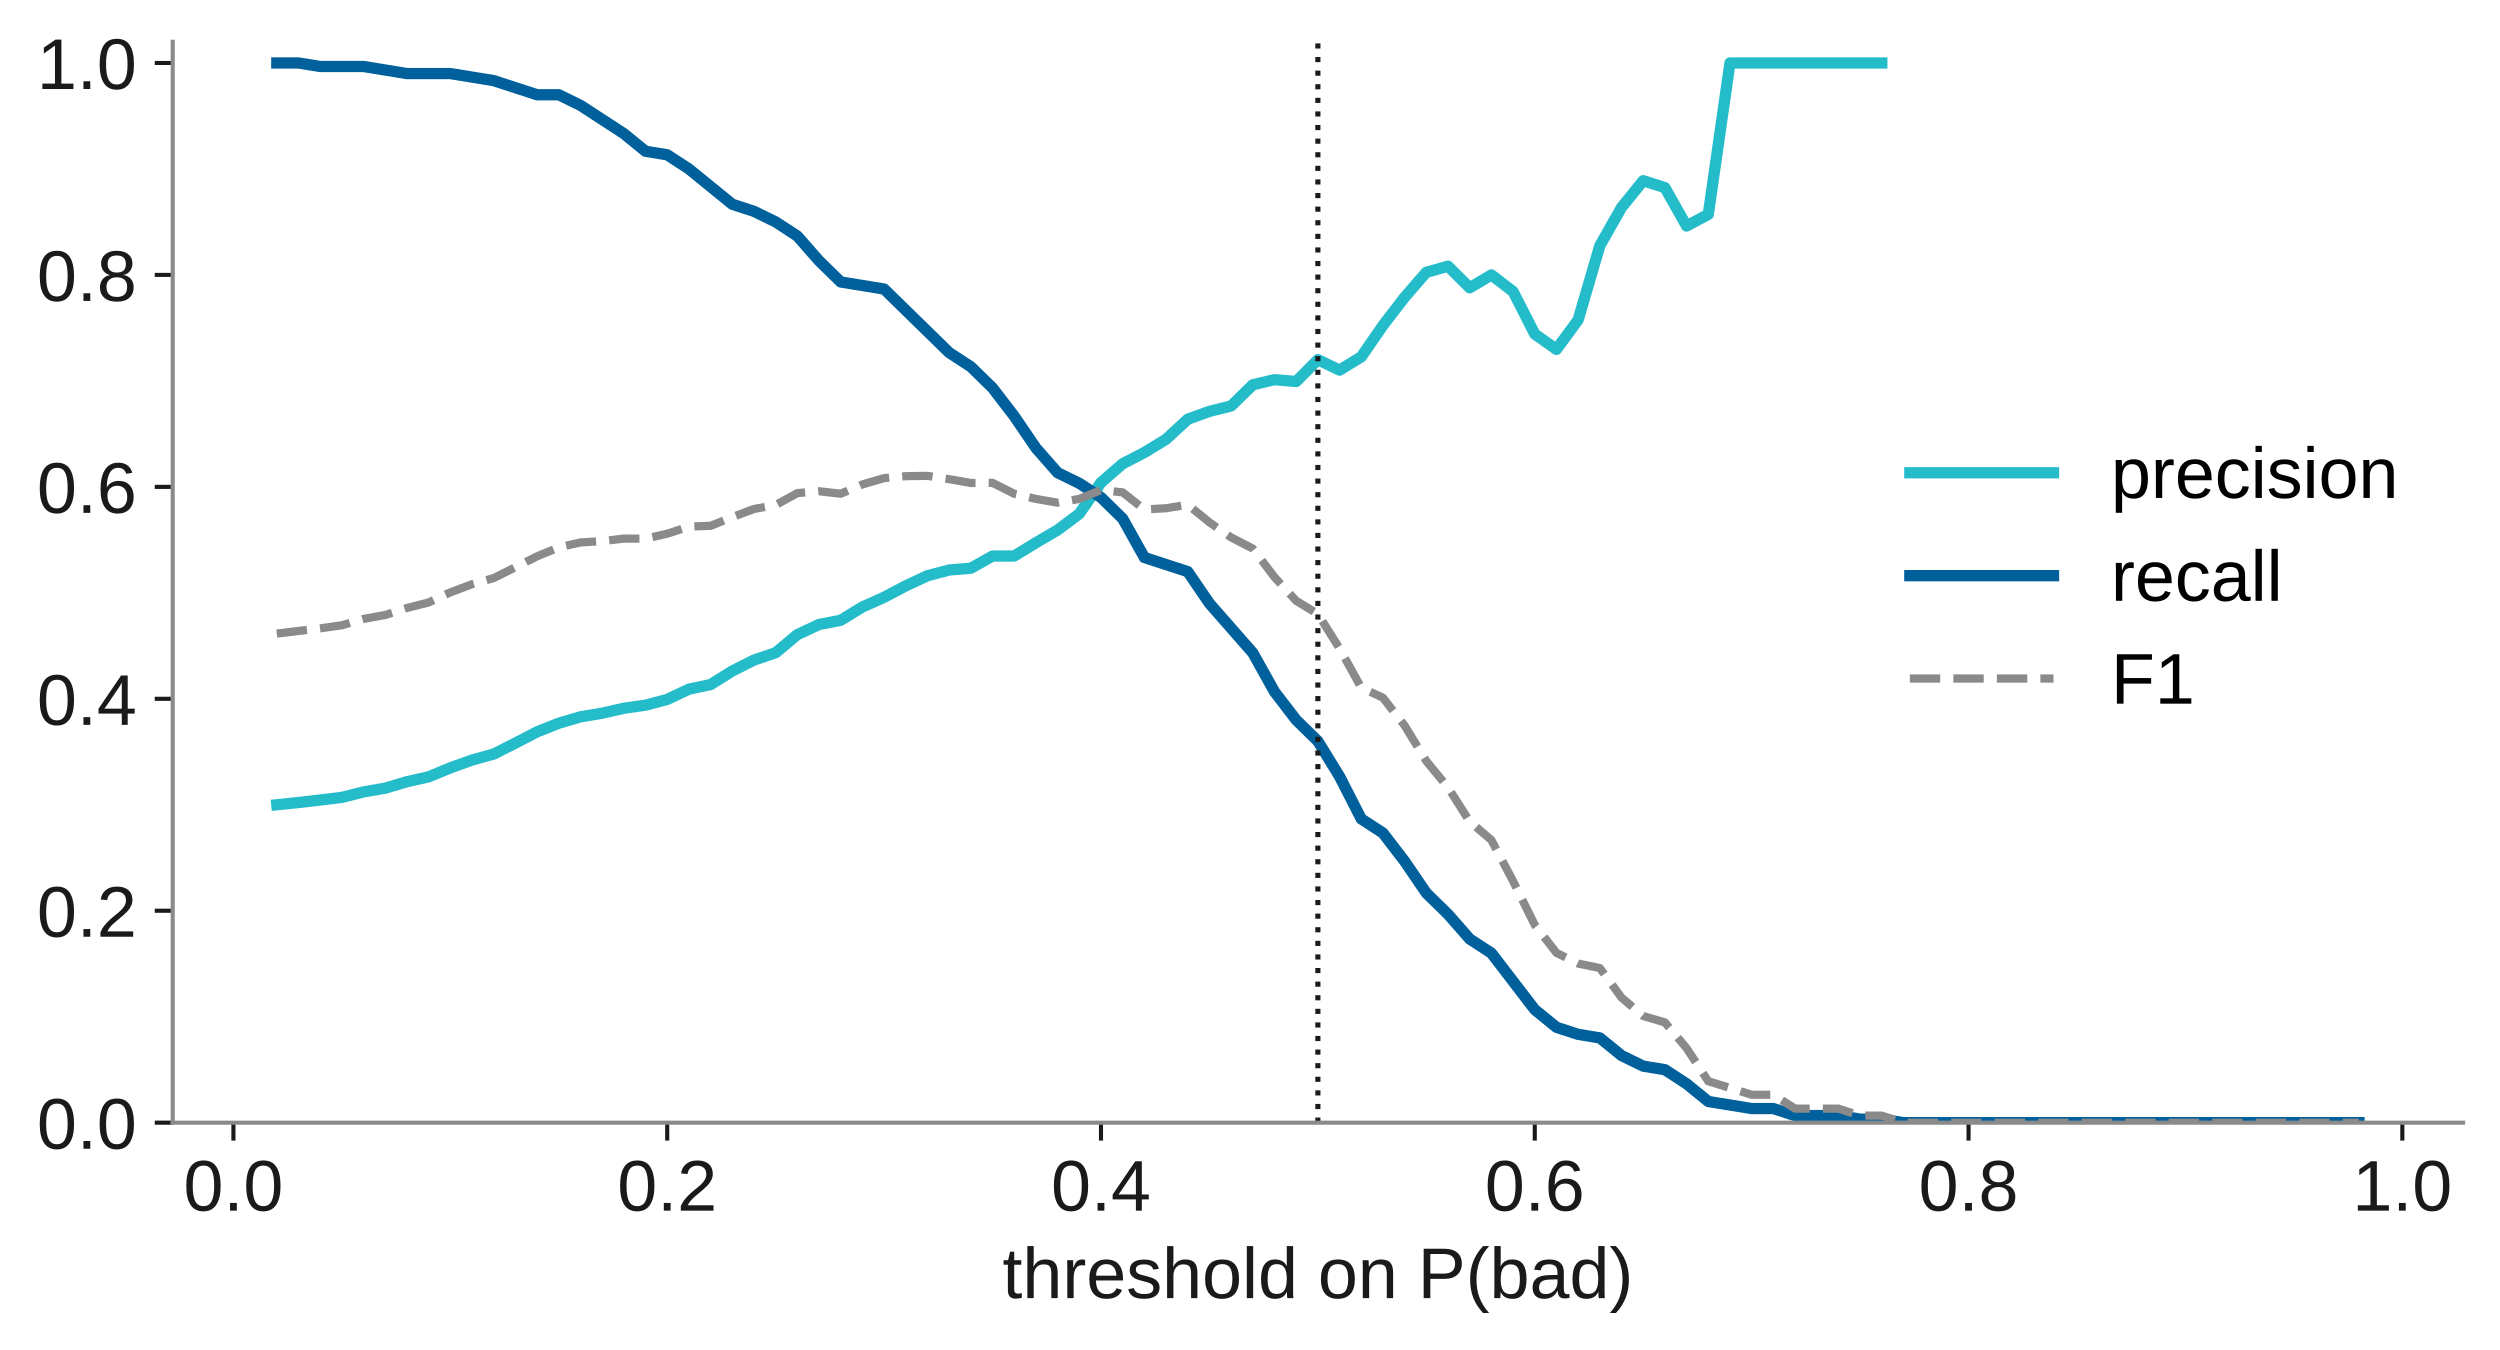
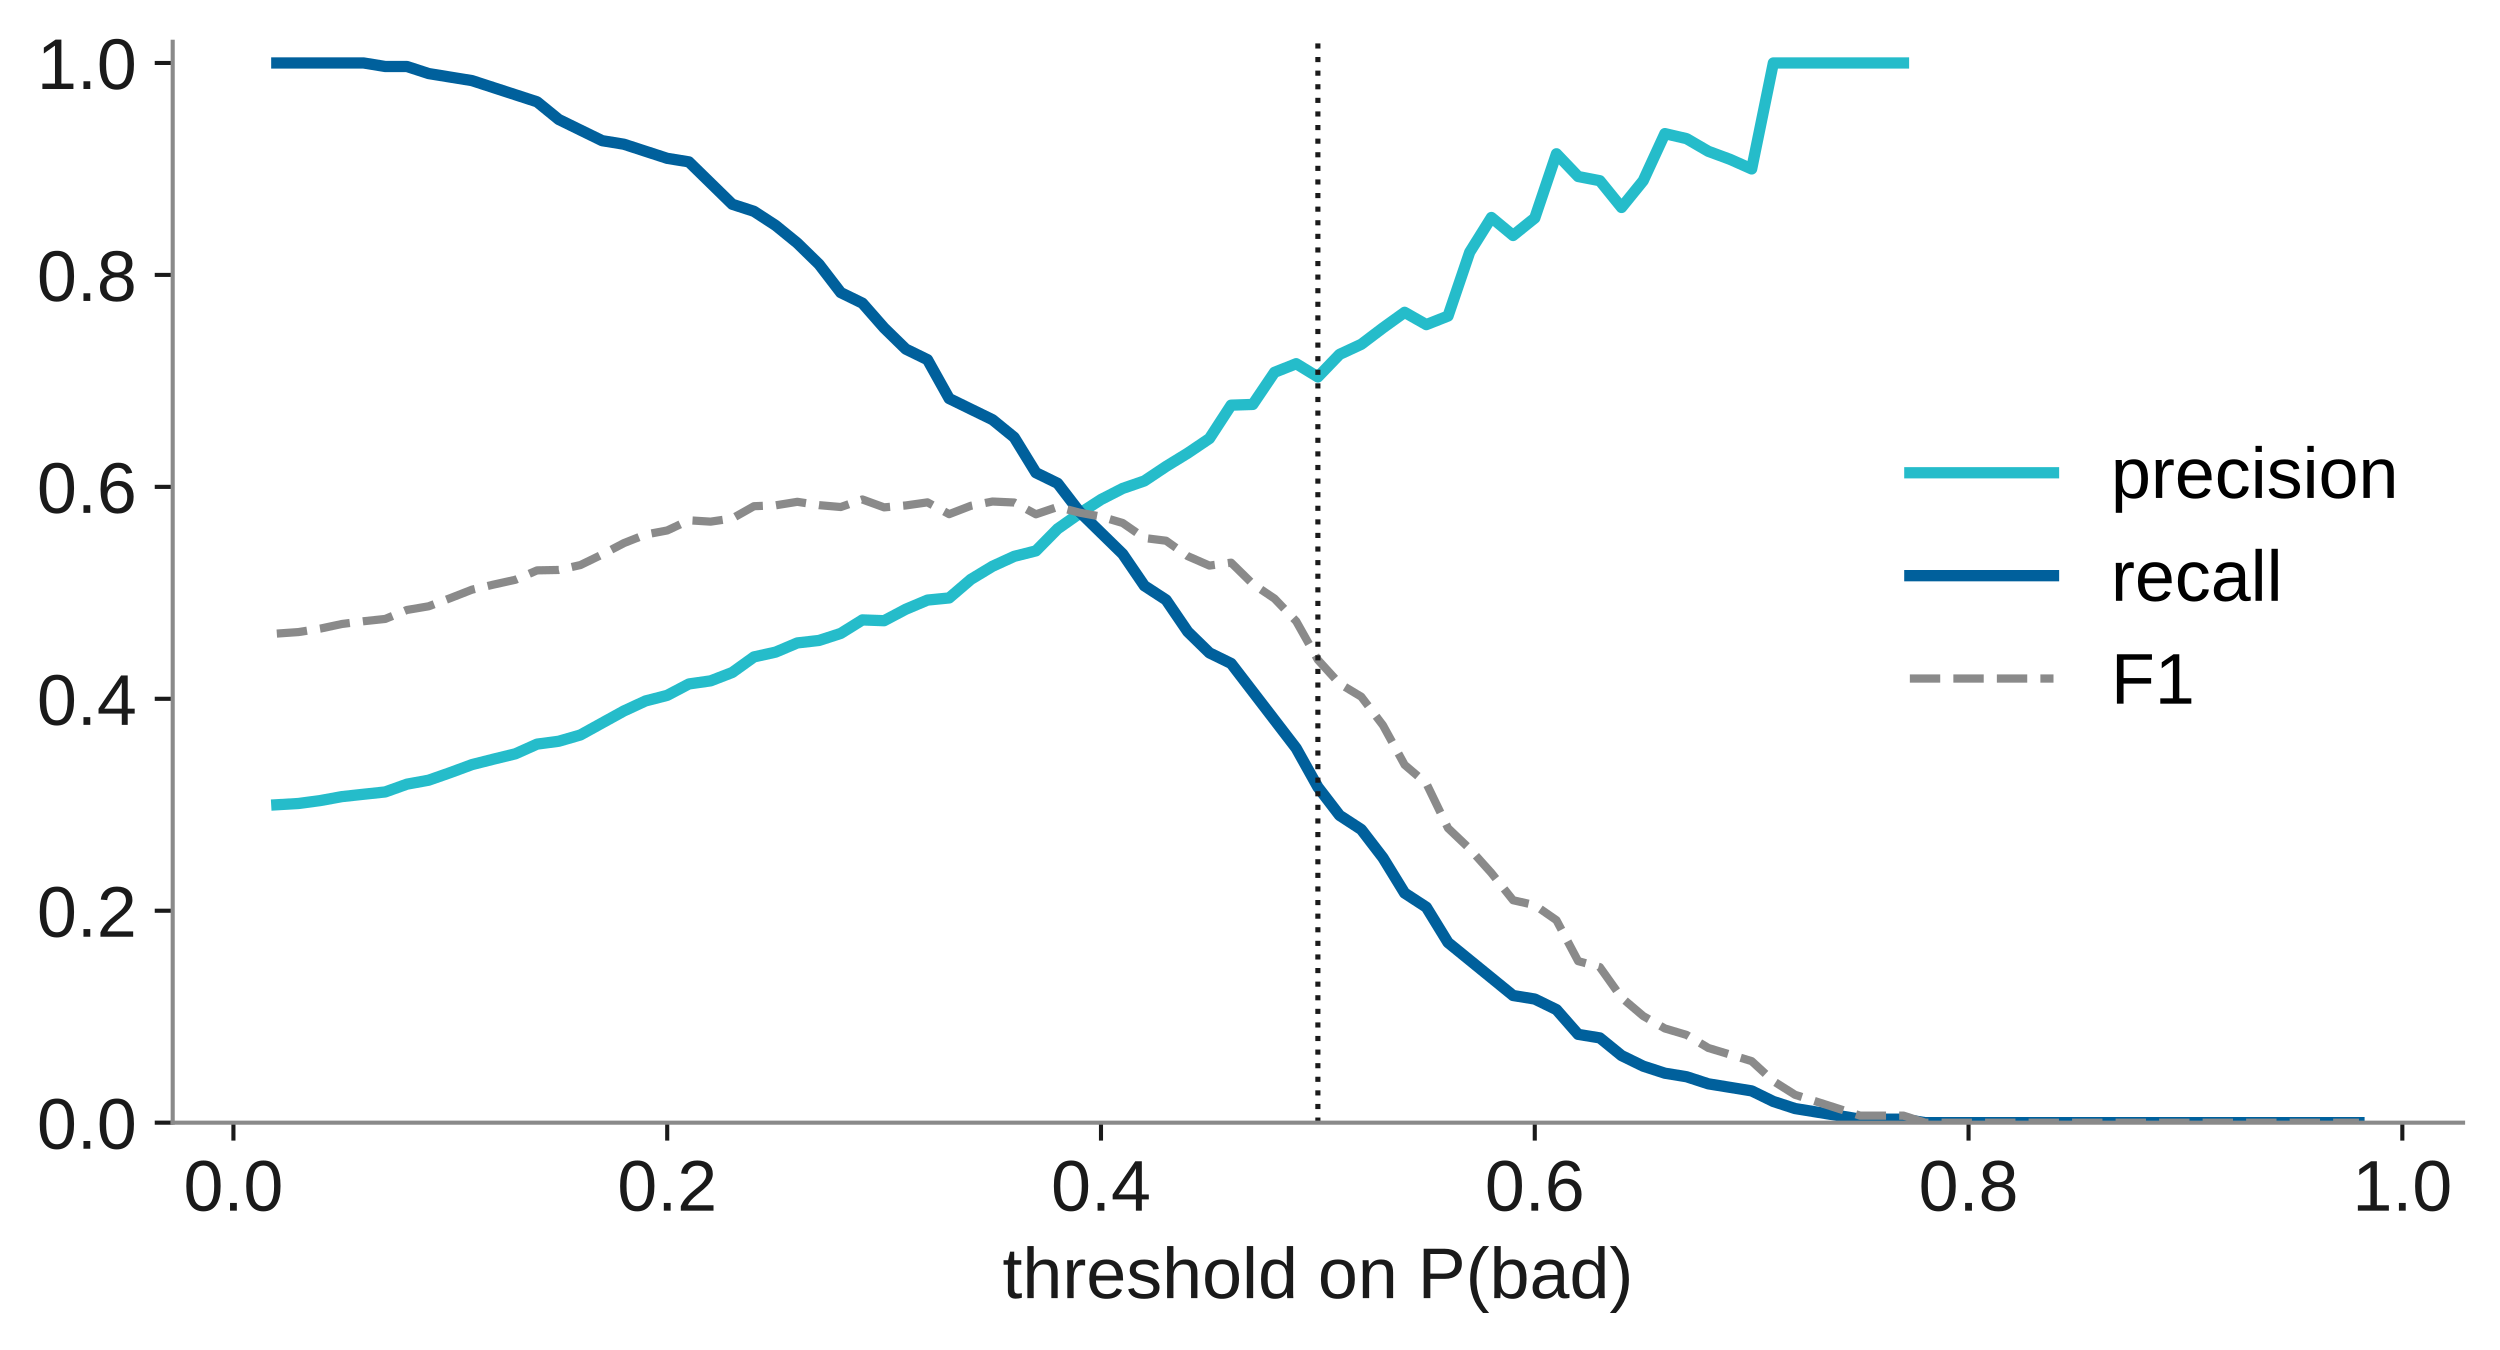
<svg xmlns="http://www.w3.org/2000/svg" xmlns:xlink="http://www.w3.org/1999/xlink" width="487.26pt" height="263.115pt" viewBox="0 0 487.26 263.115" version="1.1">
  <defs>
    <style type="text/css">*{stroke-linejoin: round; stroke-linecap: butt}</style>
  </defs>
  <g id="figure_1">
    <g id="patch_1">
      <path d="M 0 263.115  L 487.26 263.115  L 487.26 0  L 0 0  L 0 263.115  z " style="fill: none" />
    </g>
    <g id="axes_1">
      <g id="patch_2">
        <path d="M 33.66 218.814  L 480.06 218.814  L 480.06 8.142  L 33.66 8.142  L 33.66 218.814  z " style="fill: none" />
      </g>
      <g id="matplotlib.axis_1">
        <g id="xtick_1">
          <g id="line2d_1">
            <defs>
-               <path id="ma7bf81f454" d="M 0 0  L 0 3.5  " style="stroke: #1a1a1a; stroke-width: 0.8" />
+               <path id="m5361e3db6d" d="M 0 0  L 0 3.5  " style="stroke: #1a1a1a; stroke-width: 0.8" />
            </defs>
            <g>
-               <use xlink:href="#ma7bf81f454" x="45.496" y="218.814" style="fill: #1a1a1a; stroke: #1a1a1a; stroke-width: 0.8" />
+               <use xlink:href="#m5361e3db6d" x="45.496" y="218.814" style="fill: #1a1a1a; stroke: #1a1a1a; stroke-width: 0.8" />
            </g>
          </g>
          <g id="text_1">
            <text style="fill: #1a1a1a; font: 14px 'Arimo', 'Liberation Sans', 'Arial', 'DejaVu Sans', sans-serif; text-anchor: middle" x="45.496" y="235.96" transform="rotate(-0 45.49636 235.9596)">0.0</text>
          </g>
        </g>
        <g id="xtick_2">
          <g id="line2d_2">
            <g>
-               <use xlink:href="#ma7bf81f454" x="130.042" y="218.814" style="fill: #1a1a1a; stroke: #1a1a1a; stroke-width: 0.8" />
+               <use xlink:href="#m5361e3db6d" x="130.042" y="218.814" style="fill: #1a1a1a; stroke: #1a1a1a; stroke-width: 0.8" />
            </g>
          </g>
          <g id="text_2">
            <text style="fill: #1a1a1a; font: 14px 'Arimo', 'Liberation Sans', 'Arial', 'DejaVu Sans', sans-serif; text-anchor: middle" x="130.042" y="235.96" transform="rotate(-0 130.0418 235.9596)">0.2</text>
          </g>
        </g>
        <g id="xtick_3">
          <g id="line2d_3">
            <g>
-               <use xlink:href="#ma7bf81f454" x="214.587" y="218.814" style="fill: #1a1a1a; stroke: #1a1a1a; stroke-width: 0.8" />
+               <use xlink:href="#m5361e3db6d" x="214.587" y="218.814" style="fill: #1a1a1a; stroke: #1a1a1a; stroke-width: 0.8" />
            </g>
          </g>
          <g id="text_3">
            <text style="fill: #1a1a1a; font: 14px 'Arimo', 'Liberation Sans', 'Arial', 'DejaVu Sans', sans-serif; text-anchor: middle" x="214.587" y="235.96" transform="rotate(-0 214.5873 235.9596)">0.4</text>
          </g>
        </g>
        <g id="xtick_4">
          <g id="line2d_4">
            <g>
-               <use xlink:href="#ma7bf81f454" x="299.133" y="218.814" style="fill: #1a1a1a; stroke: #1a1a1a; stroke-width: 0.8" />
+               <use xlink:href="#m5361e3db6d" x="299.133" y="218.814" style="fill: #1a1a1a; stroke: #1a1a1a; stroke-width: 0.8" />
            </g>
          </g>
          <g id="text_4">
            <text style="fill: #1a1a1a; font: 14px 'Arimo', 'Liberation Sans', 'Arial', 'DejaVu Sans', sans-serif; text-anchor: middle" x="299.133" y="235.96" transform="rotate(-0 299.1327 235.9596)">0.6</text>
          </g>
        </g>
        <g id="xtick_5">
          <g id="line2d_5">
            <g>
-               <use xlink:href="#ma7bf81f454" x="383.678" y="218.814" style="fill: #1a1a1a; stroke: #1a1a1a; stroke-width: 0.8" />
+               <use xlink:href="#m5361e3db6d" x="383.678" y="218.814" style="fill: #1a1a1a; stroke: #1a1a1a; stroke-width: 0.8" />
            </g>
          </g>
          <g id="text_5">
            <text style="fill: #1a1a1a; font: 14px 'Arimo', 'Liberation Sans', 'Arial', 'DejaVu Sans', sans-serif; text-anchor: middle" x="383.678" y="235.96" transform="rotate(-0 383.6782 235.9596)">0.8</text>
          </g>
        </g>
        <g id="xtick_6">
          <g id="line2d_6">
            <g>
-               <use xlink:href="#ma7bf81f454" x="468.224" y="218.814" style="fill: #1a1a1a; stroke: #1a1a1a; stroke-width: 0.8" />
+               <use xlink:href="#m5361e3db6d" x="468.224" y="218.814" style="fill: #1a1a1a; stroke: #1a1a1a; stroke-width: 0.8" />
            </g>
          </g>
          <g id="text_6">
            <text style="fill: #1a1a1a; font: 14px 'Arimo', 'Liberation Sans', 'Arial', 'DejaVu Sans', sans-serif; text-anchor: middle" x="468.224" y="235.96" transform="rotate(-0 468.2236 235.9596)">1.0</text>
          </g>
        </g>
        <g id="text_7">
          <text style="fill: #1a1a1a; font: 14px 'Arimo', 'Liberation Sans', 'Arial', 'DejaVu Sans', sans-serif; text-anchor: middle" x="256.86" y="253.01" transform="rotate(-0 256.86 253.0102)">threshold on P(bad)</text>
        </g>
      </g>
      <g id="matplotlib.axis_2">
        <g id="ytick_1">
          <g id="line2d_7">
            <defs>
-               <path id="md8948c158a" d="M 0 0  L -3.5 0  " style="stroke: #1a1a1a; stroke-width: 0.8" />
+               <path id="m4977ed5d33" d="M 0 0  L -3.5 0  " style="stroke: #1a1a1a; stroke-width: 0.8" />
            </defs>
            <g>
-               <use xlink:href="#md8948c158a" x="33.66" y="218.814" style="fill: #1a1a1a; stroke: #1a1a1a; stroke-width: 0.8" />
+               <use xlink:href="#m4977ed5d33" x="33.66" y="218.814" style="fill: #1a1a1a; stroke: #1a1a1a; stroke-width: 0.8" />
            </g>
          </g>
          <g id="text_8">
            <text style="fill: #1a1a1a; font: 14px 'Arimo', 'Liberation Sans', 'Arial', 'DejaVu Sans', sans-serif; text-anchor: end" x="26.66" y="223.887" transform="rotate(-0 26.66 223.8868)">0.0</text>
          </g>
        </g>
        <g id="ytick_2">
          <g id="line2d_8">
            <g>
-               <use xlink:href="#md8948c158a" x="33.66" y="177.506" style="fill: #1a1a1a; stroke: #1a1a1a; stroke-width: 0.8" />
+               <use xlink:href="#m4977ed5d33" x="33.66" y="177.506" style="fill: #1a1a1a; stroke: #1a1a1a; stroke-width: 0.8" />
            </g>
          </g>
          <g id="text_9">
            <text style="fill: #1a1a1a; font: 14px 'Arimo', 'Liberation Sans', 'Arial', 'DejaVu Sans', sans-serif; text-anchor: end" x="26.66" y="182.579" transform="rotate(-0 26.66 182.5786)">0.2</text>
          </g>
        </g>
        <g id="ytick_3">
          <g id="line2d_9">
            <g>
-               <use xlink:href="#md8948c158a" x="33.66" y="136.198" style="fill: #1a1a1a; stroke: #1a1a1a; stroke-width: 0.8" />
+               <use xlink:href="#m4977ed5d33" x="33.66" y="136.198" style="fill: #1a1a1a; stroke: #1a1a1a; stroke-width: 0.8" />
            </g>
          </g>
          <g id="text_10">
            <text style="fill: #1a1a1a; font: 14px 'Arimo', 'Liberation Sans', 'Arial', 'DejaVu Sans', sans-serif; text-anchor: end" x="26.66" y="141.27" transform="rotate(-0 26.66 141.2703)">0.4</text>
          </g>
        </g>
        <g id="ytick_4">
          <g id="line2d_10">
            <g>
-               <use xlink:href="#md8948c158a" x="33.66" y="94.889" style="fill: #1a1a1a; stroke: #1a1a1a; stroke-width: 0.8" />
+               <use xlink:href="#m4977ed5d33" x="33.66" y="94.889" style="fill: #1a1a1a; stroke: #1a1a1a; stroke-width: 0.8" />
            </g>
          </g>
          <g id="text_11">
            <text style="fill: #1a1a1a; font: 14px 'Arimo', 'Liberation Sans', 'Arial', 'DejaVu Sans', sans-serif; text-anchor: end" x="26.66" y="99.962" transform="rotate(-0 26.66 99.9621)">0.6</text>
          </g>
        </g>
        <g id="ytick_5">
          <g id="line2d_11">
            <g>
-               <use xlink:href="#md8948c158a" x="33.66" y="53.581" style="fill: #1a1a1a; stroke: #1a1a1a; stroke-width: 0.8" />
+               <use xlink:href="#m4977ed5d33" x="33.66" y="53.581" style="fill: #1a1a1a; stroke: #1a1a1a; stroke-width: 0.8" />
            </g>
          </g>
          <g id="text_12">
            <text style="fill: #1a1a1a; font: 14px 'Arimo', 'Liberation Sans', 'Arial', 'DejaVu Sans', sans-serif; text-anchor: end" x="26.66" y="58.654" transform="rotate(-0 26.66 58.65386)">0.8</text>
          </g>
        </g>
        <g id="ytick_6">
          <g id="line2d_12">
            <g>
-               <use xlink:href="#md8948c158a" x="33.66" y="12.273" style="fill: #1a1a1a; stroke: #1a1a1a; stroke-width: 0.8" />
+               <use xlink:href="#m4977ed5d33" x="33.66" y="12.273" style="fill: #1a1a1a; stroke: #1a1a1a; stroke-width: 0.8" />
            </g>
          </g>
          <g id="text_13">
            <text style="fill: #1a1a1a; font: 14px 'Arimo', 'Liberation Sans', 'Arial', 'DejaVu Sans', sans-serif; text-anchor: end" x="26.66" y="17.346" transform="rotate(-0 26.66 17.34562)">1.0</text>
          </g>
        </g>
      </g>
      <g id="line2d_13">
-         <path d="M 53.951 156.852  L 58.178 156.415  L 62.405 155.926  L 66.633 155.41  L 70.86 154.351  L 75.087 153.613  L 79.315 152.354  L 83.542 151.404  L 87.769 149.656  L 91.996 148.136  L 96.224 146.963  L 100.451 144.833  L 104.678 142.637  L 108.905 140.96  L 113.133 139.713  L 117.36 139.008  L 121.587 138.044  L 125.815 137.44  L 130.042 136.318  L 134.269 134.32  L 138.496 133.426  L 142.724 130.78  L 146.951 128.649  L 151.178 127.217  L 155.405 123.691  L 159.633 121.712  L 163.86 120.892  L 168.087 118.3  L 172.315 116.411  L 176.542 114.179  L 180.769 112.212  L 184.996 111.096  L 189.224 110.746  L 193.451 108.376  L 197.678 108.364  L 201.905 105.779  L 206.133 103.302  L 210.36 100.135  L 214.587 94.043  L 218.815 90.383  L 223.042 88.195  L 227.269 85.616  L 231.496 81.706  L 235.724 80.177  L 239.951 79.124  L 244.178 74.992  L 248.405 73.998  L 252.633 74.362  L 256.86 70.104  L 261.087 72.14  L 265.315 69.549  L 269.542 63.434  L 273.769 57.929  L 277.996 53.071  L 282.224 51.883  L 286.451 56.085  L 290.678 53.581  L 294.905 56.821  L 299.133 65.109  L 303.36 68.095  L 307.587 62.343  L 311.815 47.883  L 316.042 40.438  L 320.269 35.222  L 324.496 36.572  L 328.724 44.048  L 332.951 41.779  L 337.178 12.273  L 341.405 12.273  L 345.633 12.273  L 349.86 12.273  L 354.087 12.273  L 358.315 12.273  L 362.542 12.273  L 366.769 12.273  " clip-path="url(#p4fa6ebaf5f)" style="fill: none; stroke: #25bcca; stroke-width: 2.2; stroke-linecap: square" />
+         <path d="M 53.951 156.852  L 58.178 156.603  L 62.405 156.036  L 66.633 155.263  L 70.86 154.803  L 75.087 154.351  L 79.315 152.836  L 83.542 152.065  L 87.769 150.582  L 91.996 149.021  L 96.224 147.952  L 100.451 146.92  L 104.678 145.031  L 108.905 144.47  L 113.133 143.244  L 117.36 140.906  L 121.587 138.573  L 125.815 136.616  L 130.042 135.526  L 134.269 133.305  L 138.496 132.701  L 142.724 131.068  L 146.951 128.034  L 151.178 127.098  L 155.405 125.307  L 159.633 124.826  L 163.86 123.456  L 168.087 120.823  L 172.315 120.979  L 176.542 118.742  L 180.769 116.958  L 184.996 116.541  L 189.224 112.922  L 193.451 110.366  L 197.678 108.431  L 201.905 107.367  L 206.133 103.074  L 210.36 100.104  L 214.587 97.362  L 218.815 95.196  L 223.042 93.737  L 227.269 90.914  L 231.496 88.318  L 235.724 85.465  L 239.951 78.968  L 244.178 78.825  L 248.405 72.567  L 252.633 70.886  L 256.86 73.47  L 261.087 69.072  L 265.315 67.107  L 269.542 63.908  L 273.769 60.871  L 277.996 63.271  L 282.224 61.596  L 286.451 49.155  L 290.678 42.393  L 294.905 45.896  L 299.133 42.498  L 303.36 29.976  L 307.587 34.402  L 311.815 35.222  L 316.042 40.438  L 320.269 35.222  L 324.496 26.042  L 328.724 27.026  L 332.951 29.485  L 337.178 31.049  L 341.405 32.927  L 345.633 12.273  L 349.86 12.273  L 354.087 12.273  L 358.315 12.273  L 362.542 12.273  L 366.769 12.273  L 370.996 12.273  " clip-path="url(#pe106ea2efc)" style="fill: none; stroke: #25bcca; stroke-width: 2.2; stroke-linecap: square" />
      </g>
      <g id="line2d_14">
-         <path d="M 53.951 12.273  L 58.178 12.273  L 62.405 12.961  L 66.633 12.961  L 70.86 12.961  L 75.087 13.65  L 79.315 14.338  L 83.542 14.338  L 87.769 14.338  L 91.996 15.027  L 96.224 15.715  L 100.451 17.092  L 104.678 18.469  L 108.905 18.469  L 113.133 20.534  L 117.36 23.288  L 121.587 26.042  L 125.815 29.485  L 130.042 30.173  L 134.269 32.927  L 138.496 36.369  L 142.724 39.812  L 146.951 41.189  L 151.178 43.254  L 155.405 46.008  L 159.633 50.827  L 163.86 54.958  L 168.087 55.646  L 172.315 56.335  L 176.542 60.466  L 180.769 64.597  L 184.996 68.727  L 189.224 71.481  L 193.451 75.612  L 197.678 81.12  L 201.905 87.316  L 206.133 92.135  L 210.36 94.201  L 214.587 96.955  L 218.815 101.086  L 223.042 108.659  L 227.269 110.036  L 231.496 111.413  L 235.724 117.609  L 239.951 122.428  L 244.178 127.247  L 248.405 134.821  L 252.633 140.328  L 256.86 144.459  L 261.087 151.344  L 265.315 159.606  L 269.542 162.359  L 273.769 167.867  L 277.996 174.063  L 282.224 178.194  L 286.451 183.014  L 290.678 185.767  L 294.905 191.275  L 299.133 196.783  L 303.36 200.225  L 307.587 201.602  L 311.815 202.291  L 316.042 205.733  L 320.269 207.798  L 324.496 208.487  L 328.724 211.241  L 332.951 214.683  L 337.178 215.372  L 341.405 216.06  L 345.633 216.06  L 349.86 217.437  L 354.087 217.437  L 358.315 217.437  L 362.542 218.126  L 366.769 218.126  L 370.996 218.814  L 375.224 218.814  L 379.451 218.814  L 383.678 218.814  L 387.905 218.814  L 392.133 218.814  L 396.36 218.814  L 400.587 218.814  L 404.815 218.814  L 409.042 218.814  L 413.269 218.814  L 417.496 218.814  L 421.724 218.814  L 425.951 218.814  L 430.178 218.814  L 434.405 218.814  L 438.633 218.814  L 442.86 218.814  L 447.087 218.814  L 451.315 218.814  L 455.542 218.814  L 459.769 218.814  " clip-path="url(#p4fa6ebaf5f)" style="fill: none; stroke: #00609c; stroke-width: 2.2; stroke-linecap: square" />
+         <path d="M 53.951 12.273  L 58.178 12.273  L 62.405 12.273  L 66.633 12.273  L 70.86 12.273  L 75.087 12.961  L 79.315 12.961  L 83.542 14.338  L 87.769 15.027  L 91.996 15.715  L 96.224 17.092  L 100.451 18.469  L 104.678 19.846  L 108.905 23.288  L 113.133 25.354  L 117.36 27.419  L 121.587 28.108  L 125.815 29.485  L 130.042 30.862  L 134.269 31.55  L 138.496 35.681  L 142.724 39.812  L 146.951 41.189  L 151.178 43.942  L 155.405 47.385  L 159.633 51.516  L 163.86 57.023  L 168.087 59.089  L 172.315 63.908  L 176.542 68.039  L 180.769 70.104  L 184.996 77.678  L 189.224 79.743  L 193.451 81.808  L 197.678 85.251  L 201.905 92.135  L 206.133 94.201  L 210.36 99.709  L 214.587 103.839  L 218.815 107.97  L 223.042 114.166  L 227.269 116.92  L 231.496 123.117  L 235.724 127.247  L 239.951 129.313  L 244.178 134.821  L 248.405 140.328  L 252.633 145.836  L 256.86 153.409  L 261.087 158.917  L 265.315 161.671  L 269.542 167.179  L 273.769 174.063  L 277.996 176.817  L 282.224 183.702  L 286.451 187.144  L 290.678 190.587  L 294.905 194.029  L 299.133 194.718  L 303.36 196.783  L 307.587 201.602  L 311.815 202.291  L 316.042 205.733  L 320.269 207.798  L 324.496 209.175  L 328.724 209.864  L 332.951 211.241  L 337.178 211.929  L 341.405 212.618  L 345.633 214.683  L 349.86 216.06  L 354.087 216.749  L 358.315 217.437  L 362.542 218.126  L 366.769 218.126  L 370.996 218.126  L 375.224 218.814  L 379.451 218.814  L 383.678 218.814  L 387.905 218.814  L 392.133 218.814  L 396.36 218.814  L 400.587 218.814  L 404.815 218.814  L 409.042 218.814  L 413.269 218.814  L 417.496 218.814  L 421.724 218.814  L 425.951 218.814  L 430.178 218.814  L 434.405 218.814  L 438.633 218.814  L 442.86 218.814  L 447.087 218.814  L 451.315 218.814  L 455.542 218.814  L 459.769 218.814  " clip-path="url(#pe106ea2efc)" style="fill: none; stroke: #00609c; stroke-width: 2.2; stroke-linecap: square" />
      </g>
      <g id="line2d_15">
-         <path d="M 53.951 123.487  L 58.178 122.971  L 62.405 122.471  L 66.633 121.866  L 70.86 120.633  L 75.087 119.86  L 79.315 118.499  L 83.542 117.421  L 87.769 115.456  L 91.996 113.859  L 96.224 112.665  L 100.451 110.555  L 104.678 108.431  L 108.905 106.681  L 113.133 105.727  L 117.36 105.466  L 121.587 104.972  L 125.815 104.989  L 130.042 104.022  L 134.269 102.635  L 138.496 102.484  L 142.724 100.79  L 146.951 99.201  L 151.178 98.43  L 155.405 96.111  L 159.633 95.747  L 163.86 96.228  L 168.087 94.417  L 172.315 93.186  L 176.542 92.807  L 180.769 92.751  L 184.996 93.393  L 189.224 94.132  L 193.451 94.11  L 197.678 96.238  L 201.905 97.244  L 206.133 97.976  L 210.36 97.24  L 214.587 95.516  L 218.815 95.967  L 223.042 99.296  L 227.269 99.058  L 231.496 98.364  L 235.724 101.814  L 239.951 104.748  L 244.178 106.92  L 248.405 112.493  L 252.633 117.105  L 256.86 119.674  L 261.087 126.389  L 265.315 134.029  L 269.542 135.996  L 273.769 141.426  L 277.996 148.341  L 282.224 153.474  L 286.451 160.125  L 290.678 163.736  L 294.905 171.739  L 299.133 180.276  L 303.36 185.718  L 307.587 187.802  L 311.815 188.68  L 316.042 194.44  L 320.269 198.03  L 324.496 199.268  L 328.724 204.297  L 332.951 210.741  L 337.178 212.042  L 341.405 213.379  L 345.633 213.379  L 349.86 216.078  L 354.087 216.078  L 358.315 216.078  L 362.542 217.442  L 366.769 217.442  L 370.996 218.814  L 375.224 218.814  L 379.451 218.814  L 383.678 218.814  L 387.905 218.814  L 392.133 218.814  L 396.36 218.814  L 400.587 218.814  L 404.815 218.814  L 409.042 218.814  L 413.269 218.814  L 417.496 218.814  L 421.724 218.814  L 425.951 218.814  L 430.178 218.814  L 434.405 218.814  L 438.633 218.814  L 442.86 218.814  L 447.087 218.814  L 451.315 218.814  L 455.542 218.814  L 459.769 218.814  " clip-path="url(#p4fa6ebaf5f)" style="fill: none; stroke-dasharray: 5.92,2.56; stroke-dashoffset: 0; stroke: #8a8a8a; stroke-width: 1.6" />
+         <path d="M 53.951 123.487  L 58.178 123.193  L 62.405 122.524  L 66.633 121.618  L 70.86 121.082  L 75.087 120.633  L 79.315 118.885  L 83.542 118.17  L 87.769 116.58  L 91.996 114.927  L 96.224 113.933  L 100.451 112.998  L 104.678 111.167  L 108.905 111.086  L 113.133 110.128  L 117.36 108.074  L 121.587 105.859  L 125.815 104.185  L 130.042 103.388  L 134.269 101.407  L 138.496 101.671  L 142.724 101.049  L 146.951 98.662  L 151.178 98.49  L 155.405 97.805  L 159.633 98.455  L 163.86 98.821  L 168.087 97.35  L 172.315 98.887  L 176.542 98.515  L 180.769 97.912  L 184.996 100.212  L 189.224 98.58  L 193.451 97.749  L 197.678 97.942  L 201.905 100.238  L 206.133 98.801  L 210.36 99.907  L 214.587 100.689  L 218.815 101.931  L 223.042 104.86  L 227.269 105.389  L 231.496 108.394  L 235.724 110.237  L 239.951 109.666  L 244.178 113.822  L 248.405 116.663  L 252.633 121.076  L 256.86 128.601  L 261.087 133.247  L 265.315 135.797  L 269.542 141.361  L 273.769 149.073  L 277.996 152.677  L 282.224 161.41  L 286.451 165.438  L 290.678 170.146  L 294.905 175.458  L 299.133 176.416  L 303.36 179.355  L 307.587 187.329  L 311.815 188.496  L 316.042 194.44  L 320.269 198.03  L 324.496 200.455  L 328.724 201.712  L 332.951 204.25  L 337.178 205.532  L 341.405 206.821  L 345.633 210.714  L 349.86 213.379  L 354.087 214.724  L 358.315 216.078  L 362.542 217.442  L 366.769 217.442  L 370.996 217.442  L 375.224 218.814  L 379.451 218.814  L 383.678 218.814  L 387.905 218.814  L 392.133 218.814  L 396.36 218.814  L 400.587 218.814  L 404.815 218.814  L 409.042 218.814  L 413.269 218.814  L 417.496 218.814  L 421.724 218.814  L 425.951 218.814  L 430.178 218.814  L 434.405 218.814  L 438.633 218.814  L 442.86 218.814  L 447.087 218.814  L 451.315 218.814  L 455.542 218.814  L 459.769 218.814  " clip-path="url(#pe106ea2efc)" style="fill: none; stroke-dasharray: 5.92,2.56; stroke-dashoffset: 0; stroke: #8a8a8a; stroke-width: 1.6" />
      </g>
      <g id="line2d_16">
-         <path d="M 256.86 218.814  L 256.86 8.142  " clip-path="url(#p4fa6ebaf5f)" style="fill: none; stroke-dasharray: 1,1.65; stroke-dashoffset: 0; stroke: #1a1a1a" />
+         <path d="M 256.86 218.814  L 256.86 8.142  " clip-path="url(#pe106ea2efc)" style="fill: none; stroke-dasharray: 1,1.65; stroke-dashoffset: 0; stroke: #1a1a1a" />
      </g>
      <g id="patch_3">
        <path d="M 33.66 218.814  L 33.66 8.142  " style="fill: none; stroke: #8a8a8a; stroke-width: 0.8; stroke-linejoin: miter; stroke-linecap: square" />
      </g>
      <g id="patch_4">
        <path d="M 33.66 218.814  L 480.06 218.814  " style="fill: none; stroke: #8a8a8a; stroke-width: 0.8; stroke-linejoin: miter; stroke-linecap: square" />
      </g>
      <g id="legend_1">
        <g id="line2d_17">
          <path d="M 372.236 92.148  L 386.236 92.148  L 400.236 92.148  " style="fill: none; stroke: #25bcca; stroke-width: 2.2; stroke-linecap: square" />
        </g>
        <g id="text_14">
          <text style="font: 14px 'Arimo', 'Liberation Sans', 'Arial', 'DejaVu Sans', sans-serif; text-anchor: start" x="411.436" y="97.048" transform="rotate(-0 411.4359 97.04768)">precision</text>
        </g>
        <g id="line2d_18">
          <path d="M 372.236 112.198  L 386.236 112.198  L 400.236 112.198  " style="fill: none; stroke: #00609c; stroke-width: 2.2; stroke-linecap: square" />
        </g>
        <g id="text_15">
          <text style="font: 14px 'Arimo', 'Liberation Sans', 'Arial', 'DejaVu Sans', sans-serif; text-anchor: start" x="411.436" y="117.098" transform="rotate(-0 411.4359 117.0983)">recall</text>
        </g>
        <g id="line2d_19">
          <path d="M 372.236 132.249  L 386.236 132.249  L 400.236 132.249  " style="fill: none; stroke-dasharray: 5.92,2.56; stroke-dashoffset: 0; stroke: #8a8a8a; stroke-width: 1.6" />
        </g>
        <g id="text_16">
          <text style="font: 14px 'Arimo', 'Liberation Sans', 'Arial', 'DejaVu Sans', sans-serif; text-anchor: start" x="411.436" y="137.149" transform="rotate(-0 411.4359 137.1489)">F1</text>
        </g>
      </g>
    </g>
  </g>
  <defs>
-     <clipPath id="p4fa6ebaf5f">
+     <clipPath id="pe106ea2efc">
      <rect x="33.66" y="8.142" width="446.4" height="210.672" />
    </clipPath>
  </defs>
</svg>
